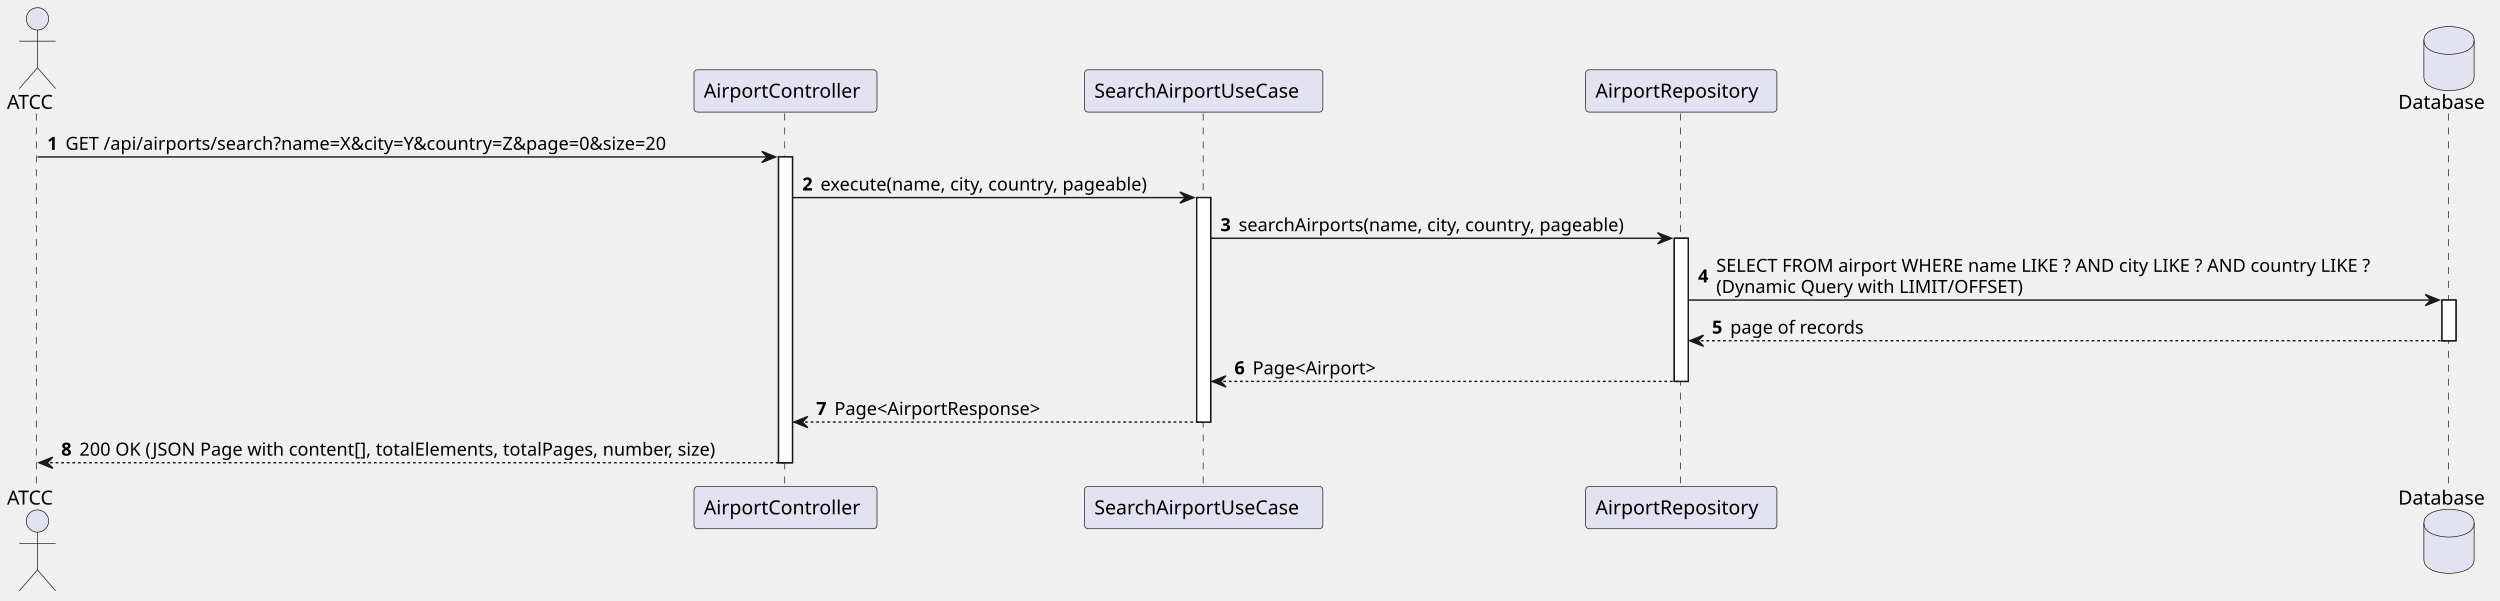
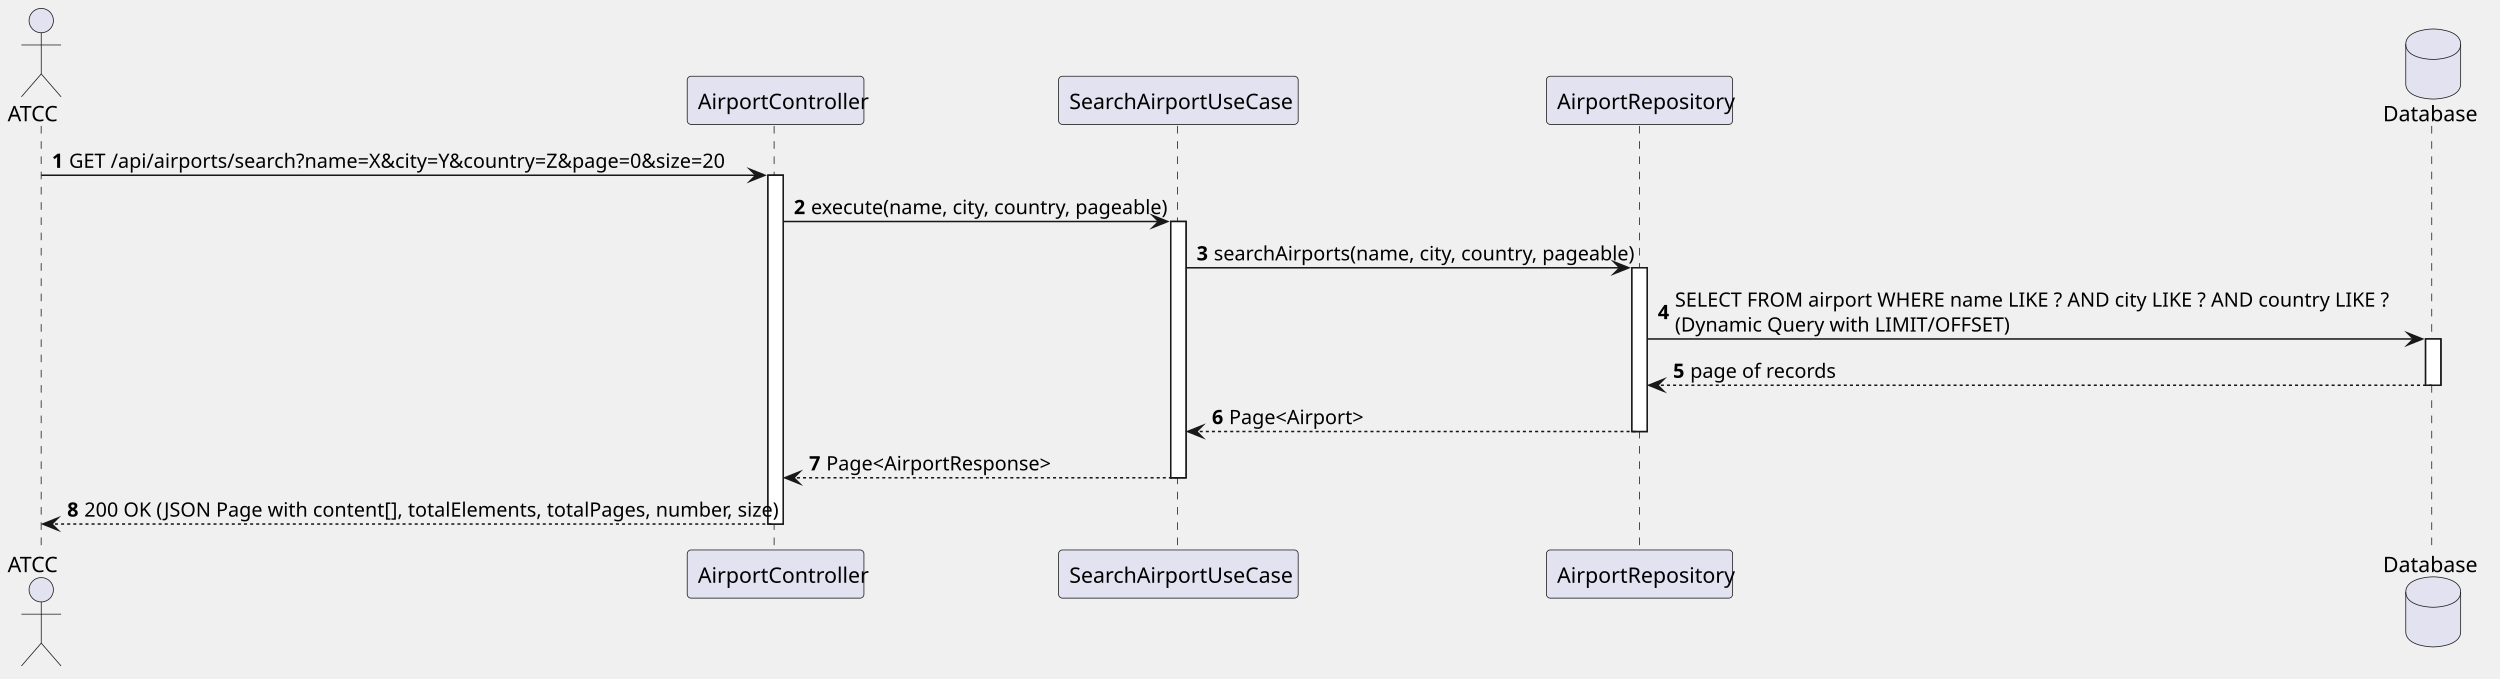
- <svg xmlns="http://www.w3.org/2000/svg" contentStyleType="text/css" data-diagram-type="SEQUENCE" height="430px" preserveAspectRatio="none" style="width:1791px;height:430px;background:#FFFFFF;" version="1.1" viewBox="0 0 1791 430" width="1791px" zoomAndPan="magnify">
+ <svg xmlns="http://www.w3.org/2000/svg" contentStyleType="text/css" data-diagram-type="SEQUENCE" height="445px" preserveAspectRatio="none" style="width:1640px;height:445px;background:#FFFFFF;" version="1.1" viewBox="0 0 1640 445" width="1640px" zoomAndPan="magnify">
  <defs />
  <g>
    <g>
-       <rect fill="#FFFFFF" height="219.062" style="stroke:#181818;stroke-width:1;" width="10" x="557.733" y="112.43" />
+       <rect fill="#FFFFFF" height="228.812" style="stroke:#181818;stroke-width:1;" width="10" x="503.777" y="114.961" />
    </g>
    <g>
-       <rect fill="#FFFFFF" height="160.797" style="stroke:#181818;stroke-width:1;" width="10" x="857.315" y="141.562" />
+       <rect fill="#FFFFFF" height="168.109" style="stroke:#181818;stroke-width:1;" width="10" x="768.016" y="145.312" />
    </g>
    <g>
-       <rect fill="#FFFFFF" height="102.531" style="stroke:#181818;stroke-width:1;" width="10" x="1199.465" y="170.695" />
+       <rect fill="#FFFFFF" height="107.406" style="stroke:#181818;stroke-width:1;" width="10" x="1070.531" y="175.664" />
    </g>
    <g>
-       <rect fill="#FFFFFF" height="29.133" style="stroke:#181818;stroke-width:1;" width="10" x="1749.457" y="214.961" />
+       <rect fill="#FFFFFF" height="30.352" style="stroke:#181818;stroke-width:1;" width="10" x="1591.19" y="222.367" />
    </g>
-     <g class="participant-lifeline" data-entity-uid="part1" data-qualified-name="ATCC" id="part1-lifeline">
+     <g class="participant-lifeline" data-entity-uid="part1" data-qualified-name="ATCC" data-source-line="2" id="part1-lifeline">
      <g>
-         <rect fill="#000000" fill-opacity="0" height="268.195" width="8" x="22.84" y="81.297" />
-         <line style="stroke:#181818;stroke-width:0.5;stroke-dasharray:5,5;" x1="26" x2="26" y1="81.297" y2="349.492" />
+         <rect fill="#000000" fill-opacity="0" height="279.164" width="8" x="23.055" y="82.609" />
+         <line style="stroke:#181818;stroke-width:0.5;stroke-dasharray:5,5;" x1="27" x2="27" y1="82.609" y2="361.773" />
      </g>
    </g>
-     <g class="participant-lifeline" data-entity-uid="part2" data-qualified-name="Ctrl" id="part2-lifeline">
+     <g class="participant-lifeline" data-entity-uid="part2" data-qualified-name="Ctrl" data-source-line="3" id="part2-lifeline">
      <g>
-         <rect fill="#000000" fill-opacity="0" height="268.195" width="8" x="558.733" y="81.297" />
-         <line style="stroke:#181818;stroke-width:0.5;stroke-dasharray:5,5;" x1="562.187" x2="562.187" y1="81.297" y2="349.492" />
+         <rect fill="#000000" fill-opacity="0" height="279.164" width="8" x="504.777" y="82.609" />
+         <line style="stroke:#181818;stroke-width:0.5;stroke-dasharray:5,5;" x1="507.815" x2="507.815" y1="82.609" y2="361.773" />
      </g>
    </g>
-     <g class="participant-lifeline" data-entity-uid="part3" data-qualified-name="UC" id="part3-lifeline">
+     <g class="participant-lifeline" data-entity-uid="part3" data-qualified-name="UC" data-source-line="4" id="part3-lifeline">
      <g>
-         <rect fill="#000000" fill-opacity="0" height="268.195" width="8" x="858.315" y="81.297" />
-         <line style="stroke:#181818;stroke-width:0.5;stroke-dasharray:5,5;" x1="861.945" x2="861.945" y1="81.297" y2="349.492" />
+         <rect fill="#000000" fill-opacity="0" height="279.164" width="8" x="769.016" y="82.609" />
+         <line style="stroke:#181818;stroke-width:0.5;stroke-dasharray:5,5;" x1="772.43" x2="772.43" y1="82.609" y2="361.773" />
      </g>
    </g>
-     <g class="participant-lifeline" data-entity-uid="part4" data-qualified-name="Repo" id="part4-lifeline">
+     <g class="participant-lifeline" data-entity-uid="part4" data-qualified-name="Repo" data-source-line="5" id="part4-lifeline">
      <g>
-         <rect fill="#000000" fill-opacity="0" height="268.195" width="8" x="1200.465" y="81.297" />
-         <line style="stroke:#181818;stroke-width:0.5;stroke-dasharray:5,5;" x1="1203.969" x2="1203.969" y1="81.297" y2="349.492" />
+         <rect fill="#000000" fill-opacity="0" height="279.164" width="8" x="1071.531" y="82.609" />
+         <line style="stroke:#181818;stroke-width:0.5;stroke-dasharray:5,5;" x1="1075.456" x2="1075.456" y1="82.609" y2="361.773" />
      </g>
    </g>
-     <g class="participant-lifeline" data-entity-uid="part5" data-qualified-name="DB" id="part5-lifeline">
+     <g class="participant-lifeline" data-entity-uid="part5" data-qualified-name="DB" data-source-line="6" id="part5-lifeline">
      <g>
-         <rect fill="#000000" fill-opacity="0" height="268.195" width="8" x="1750.457" y="81.297" />
-         <line style="stroke:#181818;stroke-width:0.5;stroke-dasharray:5,5;" x1="1754.056" x2="1754.056" y1="81.297" y2="349.492" />
+         <rect fill="#000000" fill-opacity="0" height="279.164" width="8" x="1592.19" y="82.609" />
+         <line style="stroke:#181818;stroke-width:0.5;stroke-dasharray:5,5;" x1="1595.225" x2="1595.225" y1="82.609" y2="361.773" />
      </g>
    </g>
-     <g class="participant participant-head" data-entity-uid="part1" data-qualified-name="ATCC" id="part1-head">
-       <text fill="#000000" font-family="sans-serif" font-size="14" lengthAdjust="spacing" textLength="37.68" x="5" y="77.995">ATCC</text>
-       <ellipse cx="26.84" cy="13.5" fill="#E2E2F0" rx="8" ry="8" style="stroke:#181818;stroke-width:0.5;" />
-       <path d="M26.84,21.5 L26.84,48.5 M13.84,29.5 L39.84,29.5 M26.84,48.5 L13.84,63.5 M26.84,48.5 L39.84,63.5" fill="none" style="stroke:#181818;stroke-width:0.5;" />
+     <g class="participant participant-head" data-entity-uid="part1" data-qualified-name="ATCC" data-source-line="2" id="part1-head">
+       <text fill="#000000" font-family="sans-serif" font-size="14" lengthAdjust="spacing" textLength="38.11" x="5" y="79.533">ATCC</text>
+       <ellipse cx="27.055" cy="13.5" fill="#E2E2F0" rx="8" ry="8" style="stroke:#181818;stroke-width:0.5;" />
+       <path d="M27.055,21.5 L27.055,48.5 M14.055,29.5 L40.055,29.5 M27.055,48.5 L14.055,63.5 M27.055,48.5 L40.055,63.5" fill="none" style="stroke:#181818;stroke-width:0.5;" />
    </g>
-     <g class="participant participant-tail" data-entity-uid="part1" data-qualified-name="ATCC" id="part1-tail">
-       <text fill="#000000" font-family="sans-serif" font-size="14" lengthAdjust="spacing" textLength="37.68" x="5" y="361.487">ATCC</text>
-       <ellipse cx="26.84" cy="373.289" fill="#E2E2F0" rx="8" ry="8" style="stroke:#181818;stroke-width:0.5;" />
-       <path d="M26.84,381.289 L26.84,408.289 M13.84,389.289 L39.84,389.289 M26.84,408.289 L13.84,423.289 M26.84,408.289 L39.84,423.289" fill="none" style="stroke:#181818;stroke-width:0.5;" />
+     <g class="participant participant-tail" data-entity-uid="part1" data-qualified-name="ATCC" data-source-line="2" id="part1-tail">
+       <text fill="#000000" font-family="sans-serif" font-size="14" lengthAdjust="spacing" textLength="38.11" x="5" y="375.307">ATCC</text>
+       <ellipse cx="27.055" cy="386.883" fill="#E2E2F0" rx="8" ry="8" style="stroke:#181818;stroke-width:0.5;" />
+       <path d="M27.055,394.883 L27.055,421.883 M14.055,402.883 L40.055,402.883 M27.055,421.883 L14.055,436.883 M27.055,421.883 L40.055,436.883" fill="none" style="stroke:#181818;stroke-width:0.5;" />
    </g>
-     <g class="participant participant-head" data-entity-uid="part2" data-qualified-name="Ctrl" id="part2-head">
-       <rect fill="#E2E2F0" height="30.297" rx="2.5" ry="2.5" style="stroke:#181818;stroke-width:0.5;" width="131.093" x="497.187" y="50" />
-       <text fill="#000000" font-family="sans-serif" font-size="14" lengthAdjust="spacing" textLength="117.093" x="504.187" y="69.995">AirportController</text>
+     <g class="participant participant-head" data-entity-uid="part2" data-qualified-name="Ctrl" data-source-line="3" id="part2-head">
+       <rect fill="#E2E2F0" height="31.609" rx="2.5" ry="2.5" style="stroke:#181818;stroke-width:0.5;" width="115.924" x="450.815" y="50" />
+       <text fill="#000000" font-family="sans-serif" font-size="14" lengthAdjust="spacing" textLength="101.924" x="457.815" y="71.533">AirportController</text>
    </g>
-     <g class="participant participant-tail" data-entity-uid="part2" data-qualified-name="Ctrl" id="part2-tail">
-       <rect fill="#E2E2F0" height="30.297" rx="2.5" ry="2.5" style="stroke:#181818;stroke-width:0.5;" width="131.093" x="497.187" y="348.492" />
-       <text fill="#000000" font-family="sans-serif" font-size="14" lengthAdjust="spacing" textLength="117.093" x="504.187" y="368.487">AirportController</text>
+     <g class="participant participant-tail" data-entity-uid="part2" data-qualified-name="Ctrl" data-source-line="3" id="part2-tail">
+       <rect fill="#E2E2F0" height="31.609" rx="2.5" ry="2.5" style="stroke:#181818;stroke-width:0.5;" width="115.924" x="450.815" y="360.773" />
+       <text fill="#000000" font-family="sans-serif" font-size="14" lengthAdjust="spacing" textLength="101.924" x="457.815" y="382.307">AirportController</text>
    </g>
-     <g class="participant participant-head" data-entity-uid="part3" data-qualified-name="UC" id="part3-head">
-       <rect fill="#E2E2F0" height="30.297" rx="2.5" ry="2.5" style="stroke:#181818;stroke-width:0.5;" width="170.741" x="776.945" y="50" />
-       <text fill="#000000" font-family="sans-serif" font-size="14" lengthAdjust="spacing" textLength="156.741" x="783.945" y="69.995">SearchAirportUseCase</text>
+     <g class="participant participant-head" data-entity-uid="part3" data-qualified-name="UC" data-source-line="4" id="part3-head">
+       <rect fill="#E2E2F0" height="31.609" rx="2.5" ry="2.5" style="stroke:#181818;stroke-width:0.5;" width="157.172" x="694.43" y="50" />
+       <text fill="#000000" font-family="sans-serif" font-size="14" lengthAdjust="spacing" textLength="143.172" x="701.43" y="71.533">SearchAirportUseCase</text>
    </g>
-     <g class="participant participant-tail" data-entity-uid="part3" data-qualified-name="UC" id="part3-tail">
-       <rect fill="#E2E2F0" height="30.297" rx="2.5" ry="2.5" style="stroke:#181818;stroke-width:0.5;" width="170.741" x="776.945" y="348.492" />
-       <text fill="#000000" font-family="sans-serif" font-size="14" lengthAdjust="spacing" textLength="156.741" x="783.945" y="368.487">SearchAirportUseCase</text>
+     <g class="participant participant-tail" data-entity-uid="part3" data-qualified-name="UC" data-source-line="4" id="part3-tail">
+       <rect fill="#E2E2F0" height="31.609" rx="2.5" ry="2.5" style="stroke:#181818;stroke-width:0.5;" width="157.172" x="694.43" y="360.773" />
+       <text fill="#000000" font-family="sans-serif" font-size="14" lengthAdjust="spacing" textLength="143.172" x="701.43" y="382.307">SearchAirportUseCase</text>
    </g>
-     <g class="participant participant-head" data-entity-uid="part4" data-qualified-name="Repo" id="part4-head">
-       <rect fill="#E2E2F0" height="30.297" rx="2.5" ry="2.5" style="stroke:#181818;stroke-width:0.5;" width="136.992" x="1135.969" y="50" />
-       <text fill="#000000" font-family="sans-serif" font-size="14" lengthAdjust="spacing" textLength="122.992" x="1142.969" y="69.995">AirportRepository</text>
+     <g class="participant participant-head" data-entity-uid="part4" data-qualified-name="Repo" data-source-line="5" id="part4-head">
+       <rect fill="#E2E2F0" height="31.609" rx="2.5" ry="2.5" style="stroke:#181818;stroke-width:0.5;" width="122.151" x="1014.456" y="50" />
+       <text fill="#000000" font-family="sans-serif" font-size="14" lengthAdjust="spacing" textLength="108.151" x="1021.456" y="71.533">AirportRepository</text>
    </g>
-     <g class="participant participant-tail" data-entity-uid="part4" data-qualified-name="Repo" id="part4-tail">
-       <rect fill="#E2E2F0" height="30.297" rx="2.5" ry="2.5" style="stroke:#181818;stroke-width:0.5;" width="136.992" x="1135.969" y="348.492" />
-       <text fill="#000000" font-family="sans-serif" font-size="14" lengthAdjust="spacing" textLength="122.992" x="1142.969" y="368.487">AirportRepository</text>
+     <g class="participant participant-tail" data-entity-uid="part4" data-qualified-name="Repo" data-source-line="5" id="part4-tail">
+       <rect fill="#E2E2F0" height="31.609" rx="2.5" ry="2.5" style="stroke:#181818;stroke-width:0.5;" width="122.151" x="1014.456" y="360.773" />
+       <text fill="#000000" font-family="sans-serif" font-size="14" lengthAdjust="spacing" textLength="108.151" x="1021.456" y="382.307">AirportRepository</text>
    </g>
-     <g class="participant participant-head" data-entity-uid="part5" data-qualified-name="DB" id="part5-head">
-       <text fill="#000000" font-family="sans-serif" font-size="14" lengthAdjust="spacing" textLength="66.801" x="1718.056" y="77.995">Database</text>
-       <path d="M1736.457,29 C1736.457,19 1754.457,19 1754.457,19 C1754.457,19 1772.457,19 1772.457,29 L1772.457,55 C1772.457,65 1754.457,65 1754.457,65 C1754.457,65 1736.457,65 1736.457,55 L1736.457,29" fill="#E2E2F0" style="stroke:#181818;stroke-width:0.5;" />
-       <path d="M1736.457,29 C1736.457,39 1754.457,39 1754.457,39 C1754.457,39 1772.457,39 1772.457,29" fill="none" style="stroke:#181818;stroke-width:0.5;" />
+     <g class="participant participant-head" data-entity-uid="part5" data-qualified-name="DB" data-source-line="6" id="part5-head">
+       <text fill="#000000" font-family="sans-serif" font-size="14" lengthAdjust="spacing" textLength="59.931" x="1563.225" y="79.533">Database</text>
+       <path d="M1578.19,29 C1578.19,19 1596.19,19 1596.19,19 C1596.19,19 1614.19,19 1614.19,29 L1614.19,55 C1614.19,65 1596.19,65 1596.19,65 C1596.19,65 1578.19,65 1578.19,55 L1578.19,29" fill="#E2E2F0" style="stroke:#181818;stroke-width:0.5;" />
+       <path d="M1578.19,29 C1578.19,39 1596.19,39 1596.19,39 C1596.19,39 1614.19,39 1614.19,29" fill="none" style="stroke:#181818;stroke-width:0.5;" />
    </g>
-     <g class="participant participant-tail" data-entity-uid="part5" data-qualified-name="DB" id="part5-tail">
-       <text fill="#000000" font-family="sans-serif" font-size="14" lengthAdjust="spacing" textLength="66.801" x="1718.056" y="361.487">Database</text>
-       <path d="M1736.457,374.789 C1736.457,364.789 1754.457,364.789 1754.457,364.789 C1754.457,364.789 1772.457,364.789 1772.457,374.789 L1772.457,400.789 C1772.457,410.789 1754.457,410.789 1754.457,410.789 C1754.457,410.789 1736.457,410.789 1736.457,400.789 L1736.457,374.789" fill="#E2E2F0" style="stroke:#181818;stroke-width:0.5;" />
-       <path d="M1736.457,374.789 C1736.457,384.789 1754.457,384.789 1754.457,384.789 C1754.457,384.789 1772.457,384.789 1772.457,374.789" fill="none" style="stroke:#181818;stroke-width:0.5;" />
+     <g class="participant participant-tail" data-entity-uid="part5" data-qualified-name="DB" data-source-line="6" id="part5-tail">
+       <text fill="#000000" font-family="sans-serif" font-size="14" lengthAdjust="spacing" textLength="59.931" x="1563.225" y="375.307">Database</text>
+       <path d="M1578.19,388.383 C1578.19,378.383 1596.19,378.383 1596.19,378.383 C1596.19,378.383 1614.19,378.383 1614.19,388.383 L1614.19,414.383 C1614.19,424.383 1596.19,424.383 1596.19,424.383 C1596.19,424.383 1578.19,424.383 1578.19,414.383 L1578.19,388.383" fill="#E2E2F0" style="stroke:#181818;stroke-width:0.5;" />
+       <path d="M1578.19,388.383 C1578.19,398.383 1596.19,398.383 1596.19,398.383 C1596.19,398.383 1614.19,398.383 1614.19,388.383" fill="none" style="stroke:#181818;stroke-width:0.5;" />
    </g>
    <g>
-       <rect fill="#FFFFFF" height="219.062" style="stroke:#181818;stroke-width:1;" width="10" x="557.733" y="112.43" />
+       <rect fill="#FFFFFF" height="228.812" style="stroke:#181818;stroke-width:1;" width="10" x="503.777" y="114.961" />
    </g>
    <g>
-       <rect fill="#FFFFFF" height="160.797" style="stroke:#181818;stroke-width:1;" width="10" x="857.315" y="141.562" />
+       <rect fill="#FFFFFF" height="168.109" style="stroke:#181818;stroke-width:1;" width="10" x="768.016" y="145.312" />
    </g>
    <g>
-       <rect fill="#FFFFFF" height="102.531" style="stroke:#181818;stroke-width:1;" width="10" x="1199.465" y="170.695" />
+       <rect fill="#FFFFFF" height="107.406" style="stroke:#181818;stroke-width:1;" width="10" x="1070.531" y="175.664" />
    </g>
    <g>
-       <rect fill="#FFFFFF" height="29.133" style="stroke:#181818;stroke-width:1;" width="10" x="1749.457" y="214.961" />
+       <rect fill="#FFFFFF" height="30.352" style="stroke:#181818;stroke-width:1;" width="10" x="1591.19" y="222.367" />
    </g>
-     <g class="message" data-entity-1="part1" data-entity-2="part2" id="msg1">
-       <polygon fill="#181818" points="545.733,108.43,555.733,112.43,545.733,116.43,549.733,112.43" style="stroke:#181818;stroke-width:1;" />
-       <line style="stroke:#181818;stroke-width:1;" x1="26.84" x2="551.733" y1="112.43" y2="112.43" />
-       <text fill="#000000" font-family="sans-serif" font-size="13" font-weight="bold" lengthAdjust="spacing" textLength="9.045" x="33.84" y="107.364">1</text>
-       <text fill="#000000" font-family="sans-serif" font-size="13" lengthAdjust="spacing" textLength="477.426" x="46.885" y="107.364">GET /api/airports/search?name=X&amp;city=Y&amp;country=Z&amp;page=0&amp;size=20</text>
+     <g class="message" data-entity-1="part1" data-entity-2="part2" data-source-line="8" id="msg1">
+       <polygon fill="#181818" points="491.777,110.961,501.777,114.961,491.777,118.961,495.777,114.961" style="stroke:#181818;stroke-width:1;stroke-linejoin:miter;stroke-miterlimit:10;" />
+       <line style="stroke:#181818;stroke-width:1;" x1="27.055" x2="497.777" y1="114.961" y2="114.961" />
+       <text fill="#000000" font-family="sans-serif" font-size="13" font-weight="700" lengthAdjust="spacing" textLength="7.23" x="34.055" y="110.105">1</text>
+       <text fill="#000000" font-family="sans-serif" font-size="13" lengthAdjust="spacing" textLength="414.419" x="45.285" y="110.105">GET /api/airports/search?name=X&amp;city=Y&amp;country=Z&amp;page=0&amp;size=20</text>
    </g>
-     <g class="message" data-entity-1="part2" data-entity-2="part3" id="msg2">
-       <polygon fill="#181818" points="845.315,137.562,855.315,141.562,845.315,145.562,849.315,141.562" style="stroke:#181818;stroke-width:1;" />
-       <line style="stroke:#181818;stroke-width:1;" x1="567.733" x2="851.315" y1="141.562" y2="141.562" />
-       <text fill="#000000" font-family="sans-serif" font-size="13" font-weight="bold" lengthAdjust="spacing" textLength="9.045" x="574.733" y="136.497">2</text>
-       <text fill="#000000" font-family="sans-serif" font-size="13" lengthAdjust="spacing" textLength="257.537" x="587.778" y="136.497">execute(name, city, country, pageable)</text>
+     <g class="message" data-entity-1="part2" data-entity-2="part3" data-source-line="11" id="msg2">
+       <polygon fill="#181818" points="756.016,141.312,766.016,145.312,756.016,149.312,760.016,145.312" style="stroke:#181818;stroke-width:1;stroke-linejoin:miter;stroke-miterlimit:10;" />
+       <line style="stroke:#181818;stroke-width:1;" x1="513.777" x2="762.016" y1="145.312" y2="145.312" />
+       <text fill="#000000" font-family="sans-serif" font-size="13" font-weight="700" lengthAdjust="spacing" textLength="7.23" x="520.777" y="140.456">2</text>
+       <text fill="#000000" font-family="sans-serif" font-size="13" lengthAdjust="spacing" textLength="224.009" x="532.007" y="140.456">execute(name, city, country, pageable)</text>
    </g>
-     <g class="message" data-entity-1="part3" data-entity-2="part4" id="msg3">
-       <polygon fill="#181818" points="1187.465,166.695,1197.465,170.695,1187.465,174.695,1191.465,170.695" style="stroke:#181818;stroke-width:1;" />
-       <line style="stroke:#181818;stroke-width:1;" x1="867.315" x2="1193.465" y1="170.695" y2="170.695" />
-       <text fill="#000000" font-family="sans-serif" font-size="13" font-weight="bold" lengthAdjust="spacing" textLength="9.045" x="874.315" y="165.629">3</text>
-       <text fill="#000000" font-family="sans-serif" font-size="13" lengthAdjust="spacing" textLength="300.104" x="887.361" y="165.629">searchAirports(name, city, country, pageable)</text>
+     <g class="message" data-entity-1="part3" data-entity-2="part4" data-source-line="14" id="msg3">
+       <polygon fill="#181818" points="1058.531,171.664,1068.531,175.664,1058.531,179.664,1062.531,175.664" style="stroke:#181818;stroke-width:1;stroke-linejoin:miter;stroke-miterlimit:10;" />
+       <line style="stroke:#181818;stroke-width:1;" x1="778.016" x2="1064.531" y1="175.664" y2="175.664" />
+       <text fill="#000000" font-family="sans-serif" font-size="13" font-weight="700" lengthAdjust="spacing" textLength="7.23" x="785.016" y="170.808">3</text>
+       <text fill="#000000" font-family="sans-serif" font-size="13" lengthAdjust="spacing" textLength="262.285" x="796.246" y="170.808">searchAirports(name, city, country, pageable)</text>
    </g>
-     <g class="message" data-entity-1="part4" data-entity-2="part5" id="msg4">
-       <polygon fill="#181818" points="1737.457,210.961,1747.457,214.961,1737.457,218.961,1741.457,214.961" style="stroke:#181818;stroke-width:1;" />
-       <line style="stroke:#181818;stroke-width:1;" x1="1209.465" x2="1743.457" y1="214.961" y2="214.961" />
-       <text fill="#000000" font-family="sans-serif" font-size="13" font-weight="bold" lengthAdjust="spacing" textLength="9.045" x="1216.465" y="202.329">4</text>
-       <text fill="#000000" font-family="sans-serif" font-size="13" lengthAdjust="spacing" textLength="507.946" x="1229.511" y="194.762">SELECT FROM airport WHERE name LIKE ? AND city LIKE ? AND country LIKE ?</text>
-       <text fill="#000000" font-family="sans-serif" font-size="13" lengthAdjust="spacing" textLength="235.003" x="1229.511" y="209.895">(Dynamic Query with LIMIT/OFFSET)</text>
+     <g class="message" data-entity-1="part4" data-entity-2="part5" data-source-line="16" id="msg4">
+       <polygon fill="#181818" points="1579.19,218.367,1589.19,222.367,1579.19,226.367,1583.19,222.367" style="stroke:#181818;stroke-width:1;stroke-linejoin:miter;stroke-miterlimit:10;" />
+       <line style="stroke:#181818;stroke-width:1;" x1="1080.531" x2="1585.19" y1="222.367" y2="222.367" />
+       <text fill="#000000" font-family="sans-serif" font-size="13" font-weight="700" lengthAdjust="spacing" textLength="7.23" x="1087.531" y="209.335">4</text>
+       <text fill="#000000" font-family="sans-serif" font-size="13" lengthAdjust="spacing" textLength="480.429" x="1098.761" y="201.159">SELECT FROM airport WHERE name LIKE ? AND city LIKE ? AND country LIKE ?</text>
+       <text fill="#000000" font-family="sans-serif" font-size="13" lengthAdjust="spacing" textLength="216.69" x="1098.761" y="217.511">(Dynamic Query with LIMIT/OFFSET)</text>
    </g>
-     <g class="message" data-entity-1="part5" data-entity-2="part4" id="msg5">
-       <polygon fill="#181818" points="1220.465,240.094,1210.465,244.094,1220.465,248.094,1216.465,244.094" style="stroke:#181818;stroke-width:1;" />
-       <line style="stroke:#181818;stroke-width:1;stroke-dasharray:2,2;" x1="1214.465" x2="1753.457" y1="244.094" y2="244.094" />
-       <text fill="#000000" font-family="sans-serif" font-size="13" font-weight="bold" lengthAdjust="spacing" textLength="9.045" x="1226.465" y="239.028">5</text>
-       <text fill="#000000" font-family="sans-serif" font-size="13" lengthAdjust="spacing" textLength="102.077" x="1239.511" y="239.028">page of records</text>
+     <g class="message" data-entity-1="part5" data-entity-2="part4" data-source-line="18" id="msg5">
+       <polygon fill="#181818" points="1091.531,248.719,1081.531,252.719,1091.531,256.719,1087.531,252.719" style="stroke:#181818;stroke-width:1;stroke-linejoin:miter;stroke-miterlimit:10;" />
+       <line style="stroke:#181818;stroke-width:1;stroke-dasharray:2,2;" x1="1085.531" x2="1595.19" y1="252.719" y2="252.719" />
+       <text fill="#000000" font-family="sans-serif" font-size="13" font-weight="700" lengthAdjust="spacing" textLength="7.23" x="1097.531" y="247.862">5</text>
+       <text fill="#000000" font-family="sans-serif" font-size="13" lengthAdjust="spacing" textLength="90.334" x="1108.761" y="247.862">page of records</text>
    </g>
-     <g class="message" data-entity-1="part4" data-entity-2="part3" id="msg6">
-       <polygon fill="#181818" points="878.315,269.227,868.315,273.227,878.315,277.227,874.315,273.227" style="stroke:#181818;stroke-width:1;" />
-       <line style="stroke:#181818;stroke-width:1;stroke-dasharray:2,2;" x1="872.315" x2="1203.465" y1="273.227" y2="273.227" />
-       <text fill="#000000" font-family="sans-serif" font-size="13" font-weight="bold" lengthAdjust="spacing" textLength="9.045" x="884.315" y="268.161">6</text>
-       <text fill="#000000" font-family="sans-serif" font-size="13" lengthAdjust="spacing" textLength="98.338" x="897.361" y="268.161">Page&lt;Airport&gt;</text>
+     <g class="message" data-entity-1="part4" data-entity-2="part3" data-source-line="20" id="msg6">
+       <polygon fill="#181818" points="789.016,279.07,779.016,283.07,789.016,287.07,785.016,283.07" style="stroke:#181818;stroke-width:1;stroke-linejoin:miter;stroke-miterlimit:10;" />
+       <line style="stroke:#181818;stroke-width:1;stroke-dasharray:2,2;" x1="783.016" x2="1074.531" y1="283.07" y2="283.07" />
+       <text fill="#000000" font-family="sans-serif" font-size="13" font-weight="700" lengthAdjust="spacing" textLength="7.23" x="795.016" y="278.214">6</text>
+       <text fill="#000000" font-family="sans-serif" font-size="13" lengthAdjust="spacing" textLength="83.834" x="806.246" y="278.214">Page&lt;Airport&gt;</text>
    </g>
-     <g class="message" data-entity-1="part3" data-entity-2="part2" id="msg7">
-       <polygon fill="#181818" points="578.733,298.359,568.733,302.359,578.733,306.359,574.733,302.359" style="stroke:#181818;stroke-width:1;" />
-       <line style="stroke:#181818;stroke-width:1;stroke-dasharray:2,2;" x1="572.733" x2="861.315" y1="302.359" y2="302.359" />
-       <text fill="#000000" font-family="sans-serif" font-size="13" font-weight="bold" lengthAdjust="spacing" textLength="9.045" x="584.733" y="297.293">7</text>
-       <text fill="#000000" font-family="sans-serif" font-size="13" lengthAdjust="spacing" textLength="161.357" x="597.778" y="297.293">Page&lt;AirportResponse&gt;</text>
+     <g class="message" data-entity-1="part3" data-entity-2="part2" data-source-line="23" id="msg7">
+       <polygon fill="#181818" points="524.777,309.422,514.777,313.422,524.777,317.422,520.777,313.422" style="stroke:#181818;stroke-width:1;stroke-linejoin:miter;stroke-miterlimit:10;" />
+       <line style="stroke:#181818;stroke-width:1;stroke-dasharray:2,2;" x1="518.777" x2="772.016" y1="313.422" y2="313.422" />
+       <text fill="#000000" font-family="sans-serif" font-size="13" font-weight="700" lengthAdjust="spacing" textLength="7.23" x="530.777" y="308.565">7</text>
+       <text fill="#000000" font-family="sans-serif" font-size="13" lengthAdjust="spacing" textLength="142.372" x="542.007" y="308.565">Page&lt;AirportResponse&gt;</text>
    </g>
-     <g class="message" data-entity-1="part2" data-entity-2="part1" id="msg8">
-       <polygon fill="#181818" points="37.84,327.492,27.84,331.492,37.84,335.492,33.84,331.492" style="stroke:#181818;stroke-width:1;" />
-       <line style="stroke:#181818;stroke-width:1;stroke-dasharray:2,2;" x1="31.84" x2="561.733" y1="331.492" y2="331.492" />
-       <text fill="#000000" font-family="sans-serif" font-size="13" font-weight="bold" lengthAdjust="spacing" textLength="9.045" x="43.84" y="326.426">8</text>
-       <text fill="#000000" font-family="sans-serif" font-size="13" lengthAdjust="spacing" textLength="493.848" x="56.885" y="326.426">200 OK (JSON Page with content[], totalElements, totalPages, number, size)</text>
+     <g class="message" data-entity-1="part2" data-entity-2="part1" data-source-line="26" id="msg8">
+       <polygon fill="#181818" points="38.055,339.773,28.055,343.773,38.055,347.773,34.055,343.773" style="stroke:#181818;stroke-width:1;stroke-linejoin:miter;stroke-miterlimit:10;" />
+       <line style="stroke:#181818;stroke-width:1;stroke-dasharray:2,2;" x1="32.055" x2="507.777" y1="343.773" y2="343.773" />
+       <text fill="#000000" font-family="sans-serif" font-size="13" font-weight="700" lengthAdjust="spacing" textLength="7.23" x="44.055" y="338.917">8</text>
+       <text fill="#000000" font-family="sans-serif" font-size="13" lengthAdjust="spacing" textLength="441.492" x="55.285" y="338.917">200 OK (JSON Page with content[], totalElements, totalPages, number, size)</text>
    </g>
  </g>
</svg>
